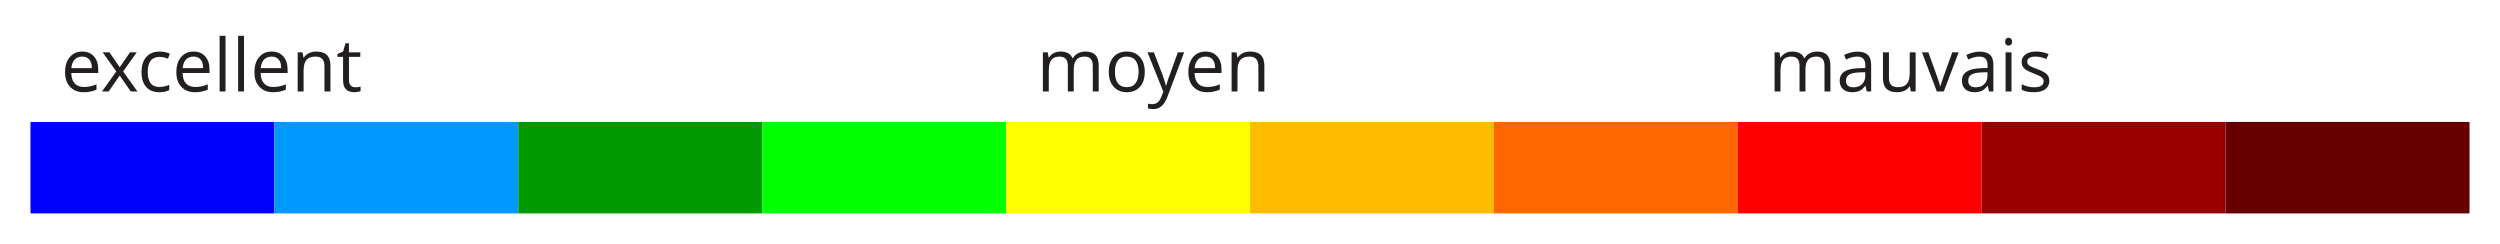
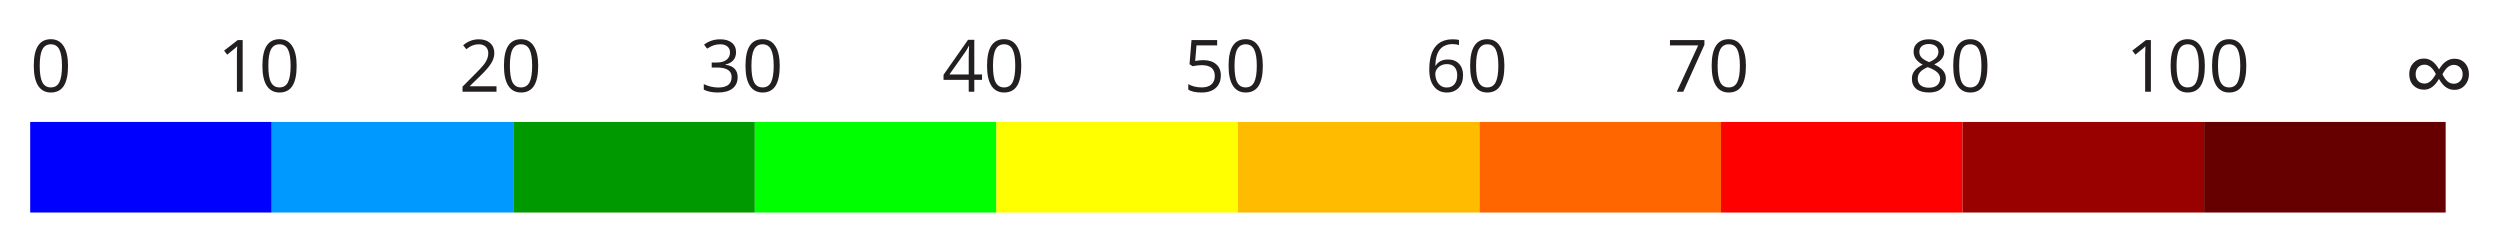
- <svg xmlns="http://www.w3.org/2000/svg" version="1.1" id="Layer_1" x="0px" y="0px" width="410px" height="40px" viewBox="0 0 410 40" enable-background="new 0 0 410 40" xml:space="preserve">
+ <svg xmlns="http://www.w3.org/2000/svg" version="1.1" id="Layer_1" x="0px" y="0px" width="410px" height="40px" viewBox="0 0 414 40" enable-background="new 0 0 410 40" xml:space="preserve">
  <rect x="5" y="20" fill="#0000FF" width="40" height="15" />
  <rect x="45" y="20" fill="#0099FF" width="40" height="15" />
  <rect x="85" y="20" fill="#009900" width="40" height="15" />
  <rect x="125" y="20" fill="#00FF00" width="40" height="15" />
  <rect x="165" y="20" fill="#FFFF00" width="40" height="15" />
  <rect x="205" y="20" fill="#FFBB00" width="40" height="15" />
  <rect x="245" y="20" fill="#FF6600" width="40" height="15" />
  <rect x="285" y="20" fill="#FF0000" width="40" height="15" />
  <rect x="325" y="20" fill="#990000" width="40" height="15" />
  <rect x="365" y="20" fill="#660000" width="40" height="15" />
-   <text transform="matrix(1 0 0 1 10 15)" fill="#231F20" font-family="Open Sans, sans-serif" font-size="1em">excellent</text>
-   <text transform="matrix(1 0 0 1 170 15)" fill="#231F20" font-family="Open Sans, sans-serif" font-size="1em">moyen</text>
-   <text transform="matrix(1 0 0 1 290 15)" fill="#231F20" font-family="Open Sans, sans-serif" font-size="1em">mauvais</text>
+   <text transform="matrix(1 0 0 1 5 15)" fill="#231F20" font-family="Open Sans, sans-serif" font-size="1em">0</text>
+   <text transform="matrix(1 0 0 1 36 15)" fill="#231F20" font-family="Open Sans, sans-serif" font-size="1em">10</text>
+   <text transform="matrix(1 0 0 1 76 15)" fill="#231F20" font-family="Open Sans, sans-serif" font-size="1em">20</text>
+   <text transform="matrix(1 0 0 1 116 15)" fill="#231F20" font-family="Open Sans, sans-serif" font-size="1em">30</text>
+   <text transform="matrix(1 0 0 1 156 15)" fill="#231F20" font-family="Open Sans, sans-serif" font-size="1em">40</text>
+   <text transform="matrix(1 0 0 1 196 15)" fill="#231F20" font-family="Open Sans, sans-serif" font-size="1em">50</text>
+   <text transform="matrix(1 0 0 1 236 15)" fill="#231F20" font-family="Open Sans, sans-serif" font-size="1em">60</text>
+   <text transform="matrix(1 0 0 1 276 15)" fill="#231F20" font-family="Open Sans, sans-serif" font-size="1em">70</text>
+   <text transform="matrix(1 0 0 1 316 15)" fill="#231F20" font-family="Open Sans, sans-serif" font-size="1em">80</text>
+   <text transform="matrix(1 0 0 1 352 15)" fill="#231F20" font-family="Open Sans, sans-serif" font-size="1em">100</text>
+   <text transform="matrix(1 0 0 1 398 18)" fill="#231F20" font-family="Open Sans, sans-serif" font-size="1.4em">∞</text>
</svg>
